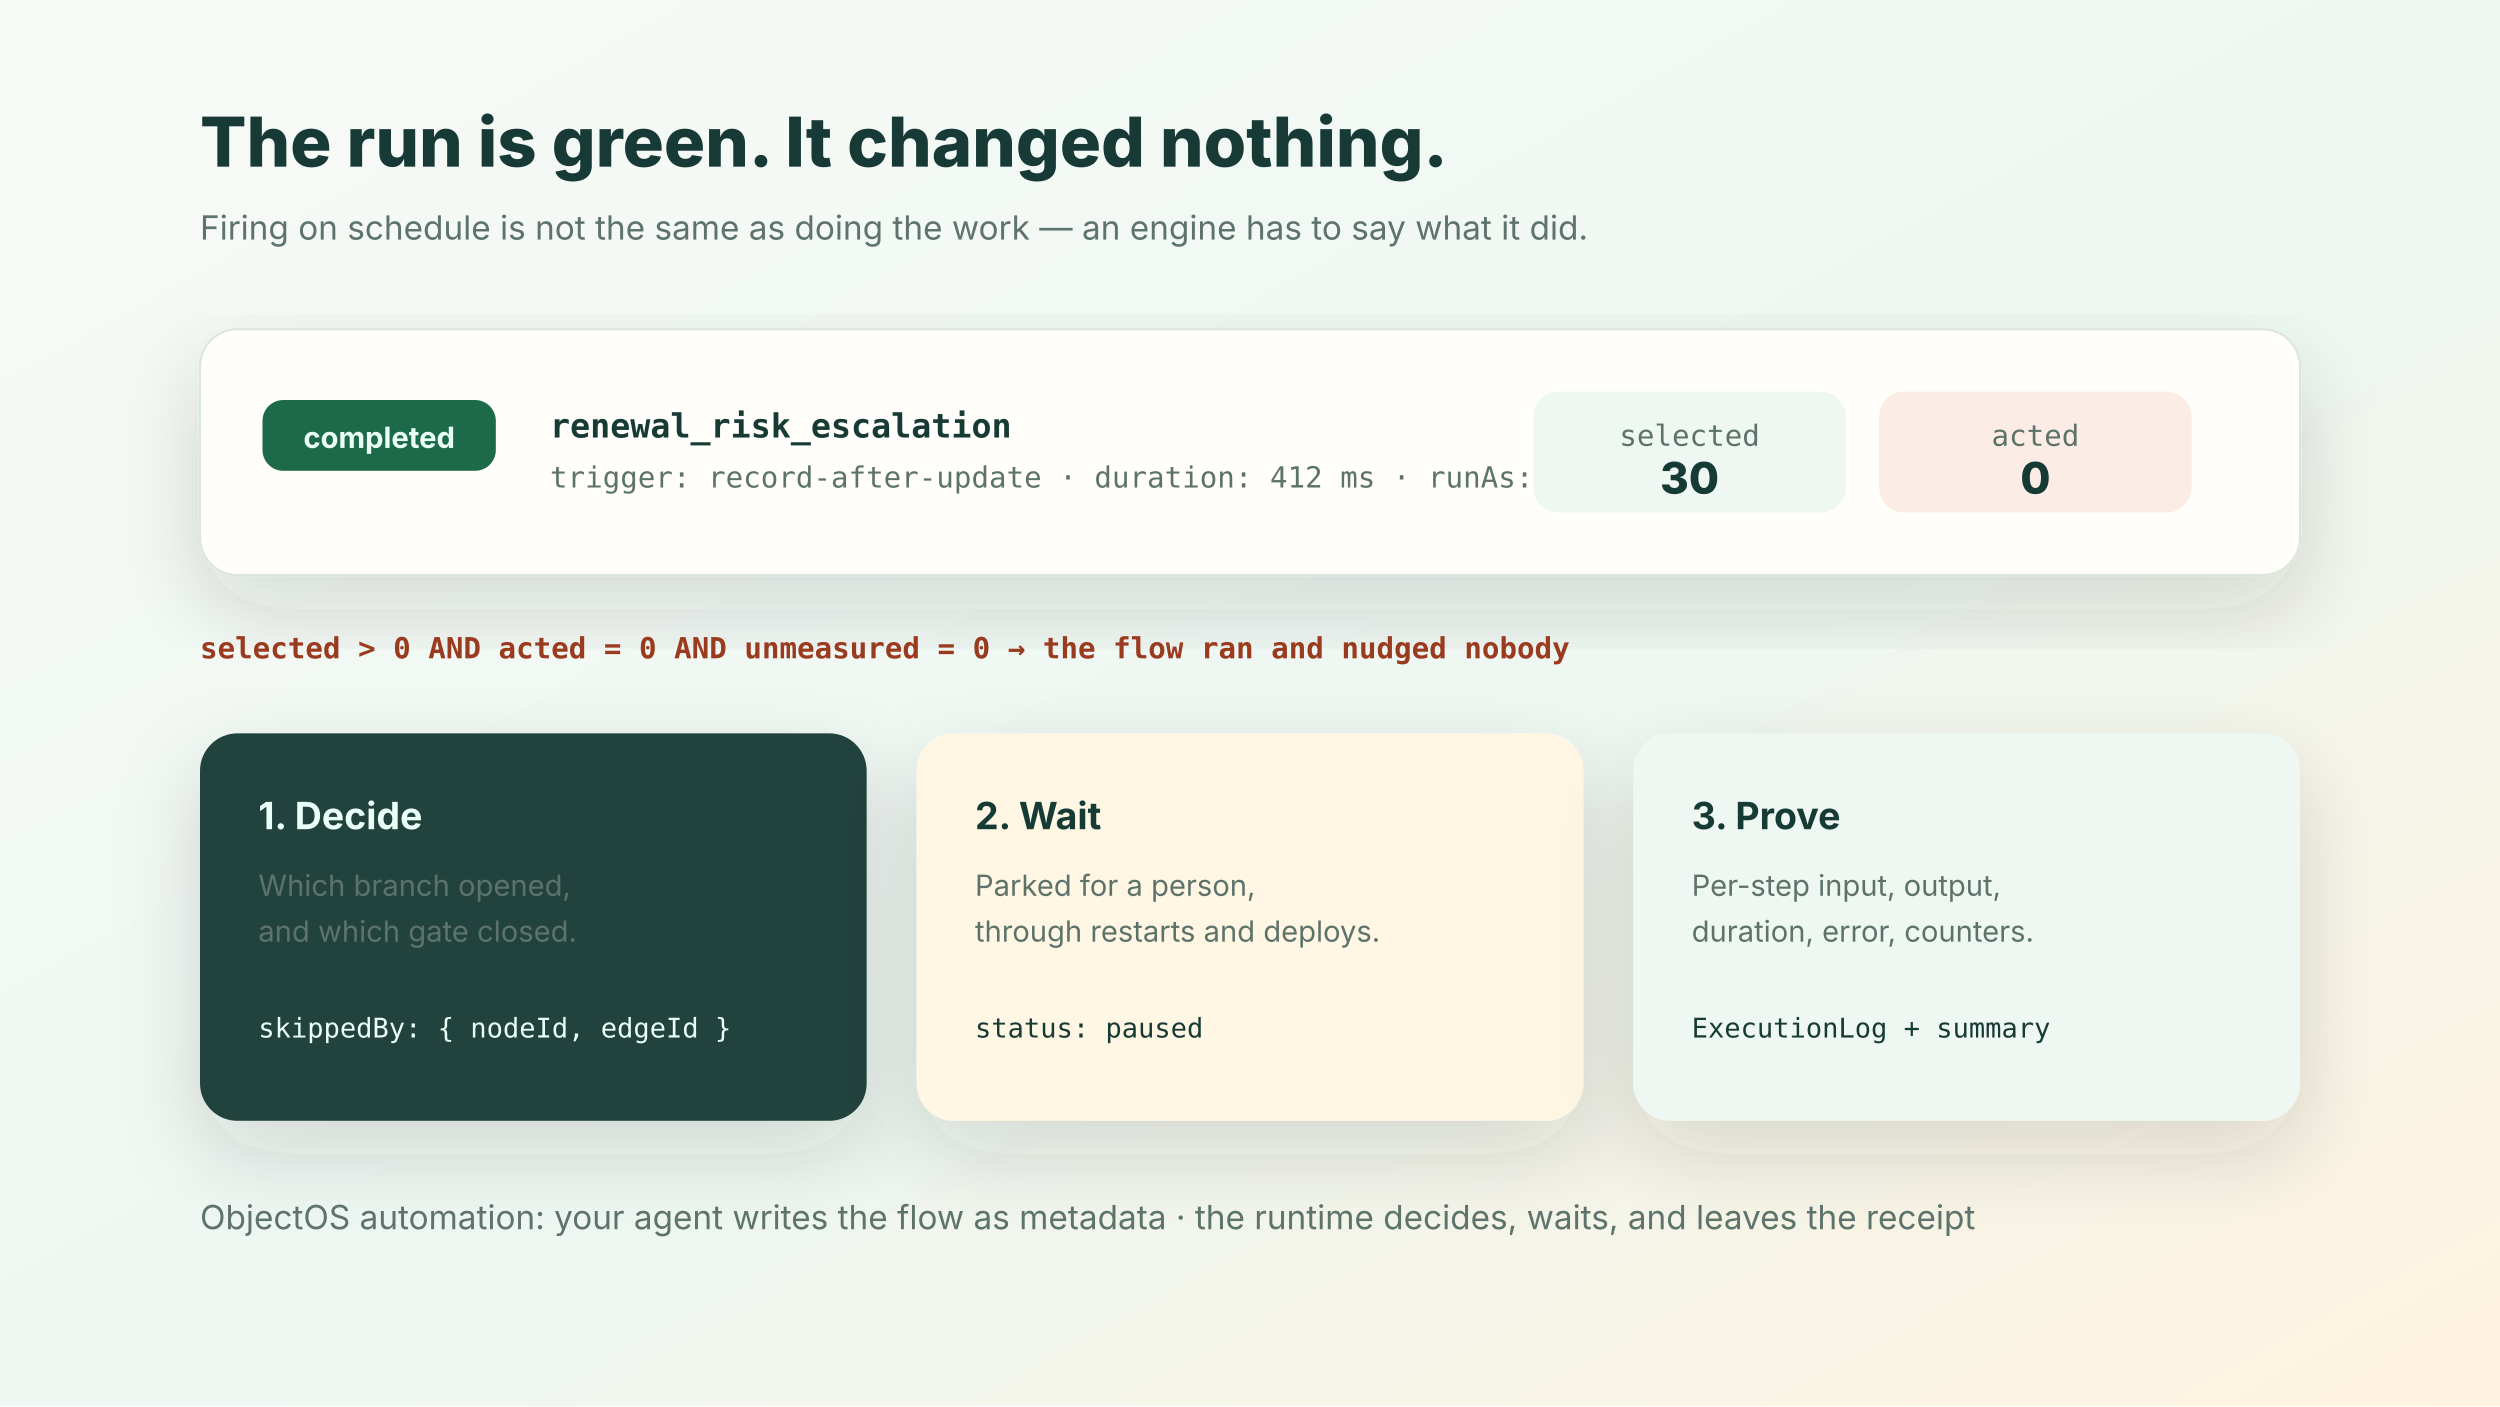
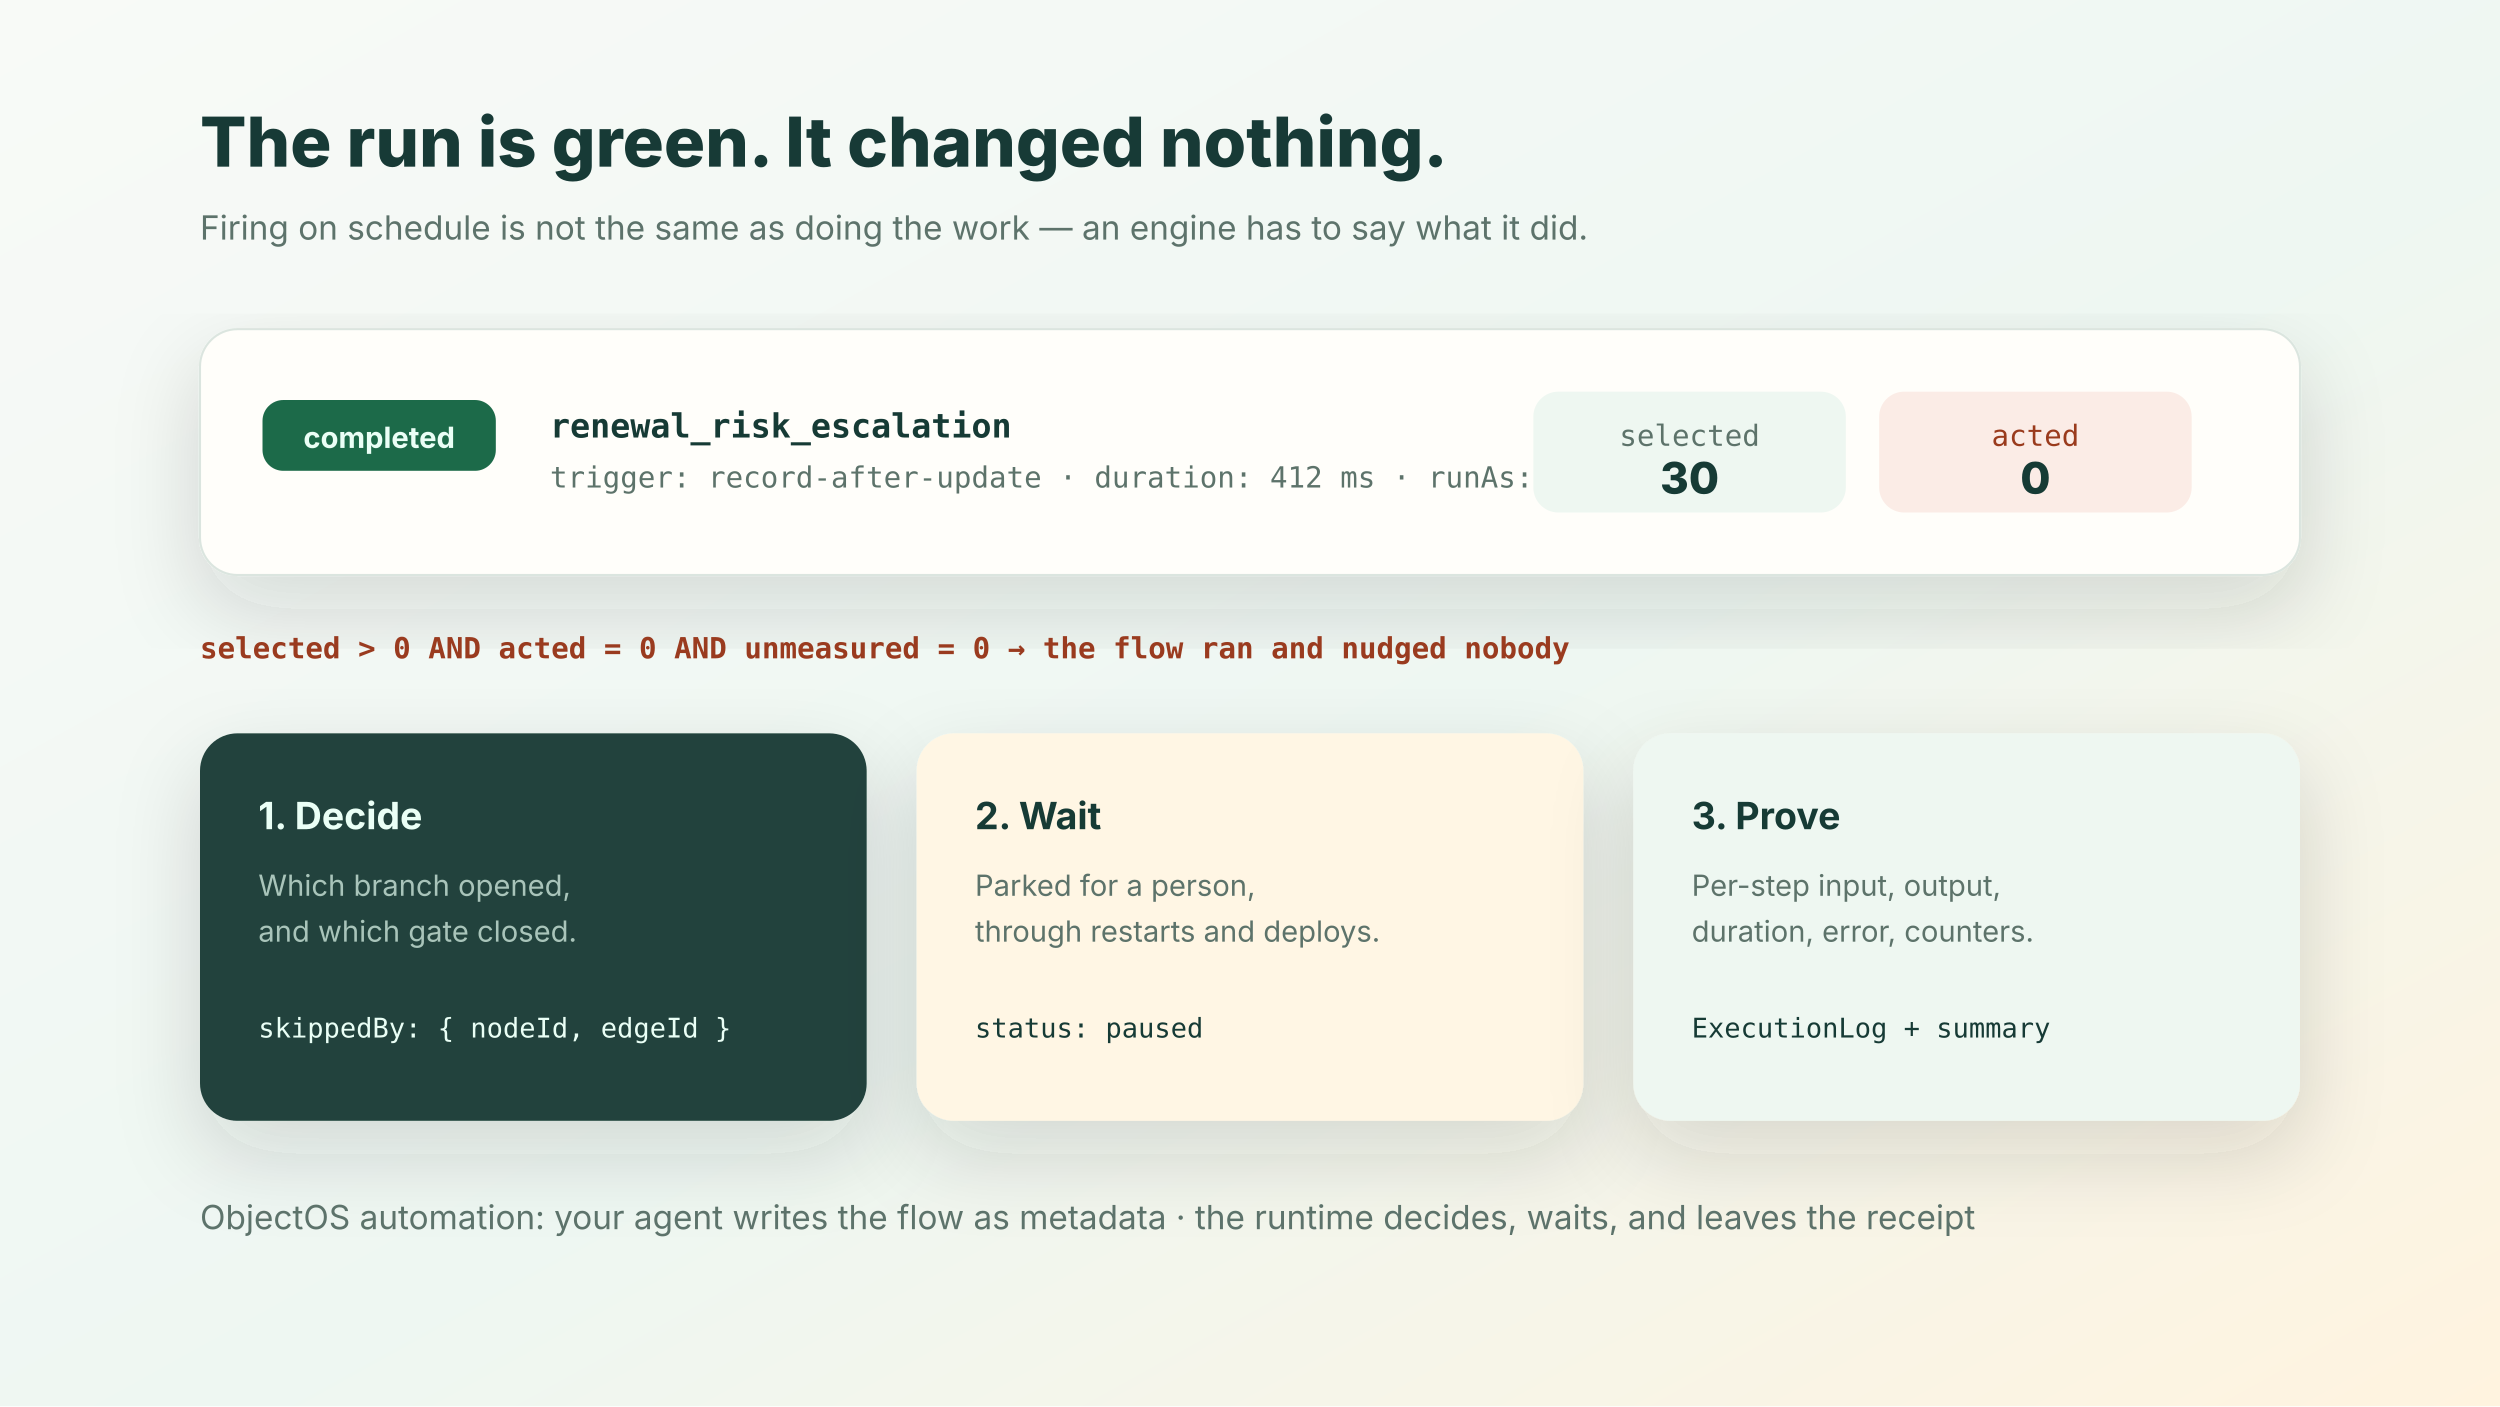
<svg xmlns="http://www.w3.org/2000/svg" viewBox="0 0 1200 675" role="img" aria-label="A green automation run that read 30 records and changed nothing, next to the three answers an automation engine owes you">
  <defs>
    <linearGradient id="bg" x1="0" x2="1" y1="0" y2="1">
      <stop stop-color="#f8faf7" />
      <stop offset=".55" stop-color="#eef7f2" />
      <stop offset="1" stop-color="#fff3df" />
    </linearGradient>
    <filter id="shadow" x="-20%" y="-20%" width="140%" height="150%">
      <feDropShadow dx="0" dy="16" stdDeviation="20" flood-color="#24342f" flood-opacity=".15" />
    </filter>
    <style>
      text{font-family:-apple-system,BlinkMacSystemFont,"Segoe UI",sans-serif;fill:#173a36}
      .tiny{font-size:16px;fill:#5d736b}.label{font-size:18px;font-weight:720}.invert{fill:#eafff6}
      .soft{fill:#5d736b;font-size:14px}.mono{font-family:ui-monospace,Menlo,monospace}
      .warn{font-size:14px;font-weight:650;fill:#9a3b1f}
    </style>
  </defs>
  <rect width="1200" height="675" fill="url(#bg)" />
  <text x="96" y="80" font-size="33" font-weight="780">The run is green. It changed nothing.</text>
  <text x="96" y="115" class="tiny">Firing on schedule is not the same as doing the work — an engine has to say what it did.</text>
  <g transform="translate(96 158)" filter="url(#shadow)">
    <rect width="1008" height="118" rx="18" fill="#fffefa" stroke="#dbe5df" />
    <g transform="translate(30 34)">
      <rect width="112" height="34" rx="10" fill="#1f6b4a" />
      <text x="56" y="23" text-anchor="middle" class="invert" font-size="14" font-weight="700">completed</text>
    </g>
    <text x="168" y="52" class="mono" font-size="16" font-weight="700">renewal_risk_escalation</text>
    <text x="168" y="76" class="soft mono">trigger: record-after-update · duration: 412 ms · runAs: user</text>
    <g transform="translate(640 30)">
      <rect width="150" height="58" rx="12" fill="#eef7f1" />
      <text x="75" y="26" text-anchor="middle" class="soft mono">selected</text>
      <text x="75" y="49" text-anchor="middle" font-size="21" font-weight="780">30</text>
    </g>
    <g transform="translate(806 30)">
      <rect width="150" height="58" rx="12" fill="#fbece6" />
-       <text x="75" y="26" text-anchor="middle" class="soft mono" fill="#9a3b1f">acted</text>
+       <text x="75" y="26" text-anchor="middle" class="soft mono" style="fill:#9a3b1f">acted</text>
      <text x="75" y="49" text-anchor="middle" font-size="21" font-weight="780" fill="#9a3b1f">0</text>
    </g>
  </g>
  <text x="96" y="316" class="warn mono">selected &gt; 0 AND acted = 0 AND unmeasured = 0 → the flow ran and nudged nobody</text>
  <g transform="translate(96 352)" filter="url(#shadow)">
    <rect width="320" height="186" rx="18" fill="#22433d" />
    <text x="28" y="46" class="label invert">1. Decide</text>
-     <text x="28" y="78" class="soft" fill="#a9c4ba">Which branch opened,</text>
-     <text x="28" y="100" class="soft" fill="#a9c4ba">and which gate closed.</text>
+     <text x="28" y="78" class="soft" style="fill:#a9c4ba">Which branch opened,</text>
+     <text x="28" y="100" class="soft" style="fill:#a9c4ba">and which gate closed.</text>
    <text x="28" y="146" class="mono invert" font-size="13">skippedBy: { nodeId, edgeId }</text>
  </g>
  <g transform="translate(440 352)" filter="url(#shadow)">
    <rect width="320" height="186" rx="18" fill="#fff6e4" />
    <text x="28" y="46" class="label">2. Wait</text>
    <text x="28" y="78" class="soft">Parked for a person,</text>
    <text x="28" y="100" class="soft">through restarts and deploys.</text>
    <text x="28" y="146" class="mono" font-size="13">status: paused</text>
  </g>
  <g transform="translate(784 352)" filter="url(#shadow)">
    <rect width="320" height="186" rx="18" fill="#eef7f1" />
    <text x="28" y="46" class="label">3. Prove</text>
    <text x="28" y="78" class="soft">Per-step input, output,</text>
    <text x="28" y="100" class="soft">duration, error, counters.</text>
    <text x="28" y="146" class="mono" font-size="13">ExecutionLog + summary</text>
  </g>
  <text x="96" y="590" class="tiny">ObjectOS automation: your agent writes the flow as metadata · the runtime decides, waits, and leaves the receipt</text>
</svg>
